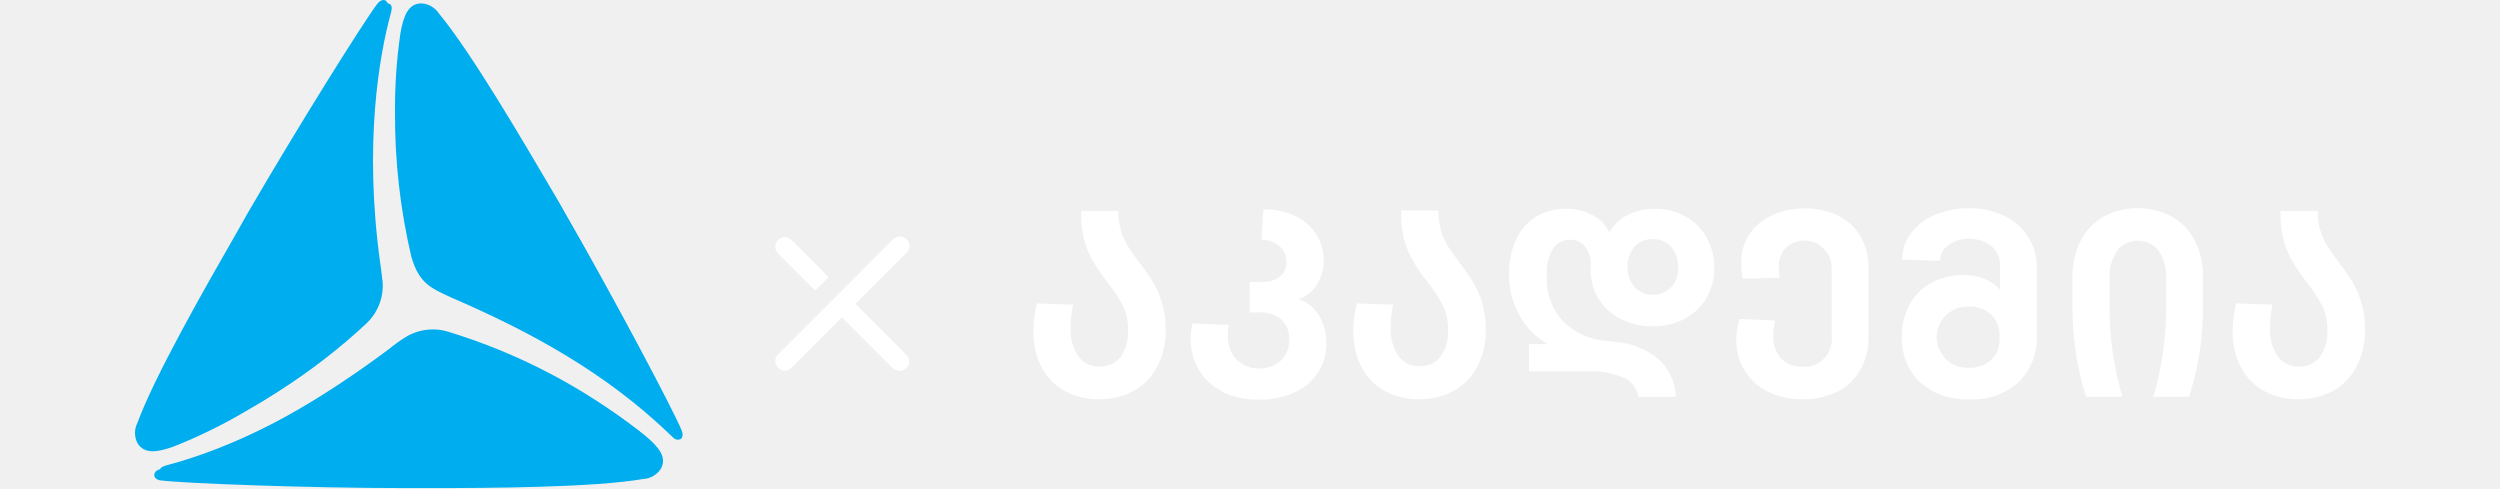
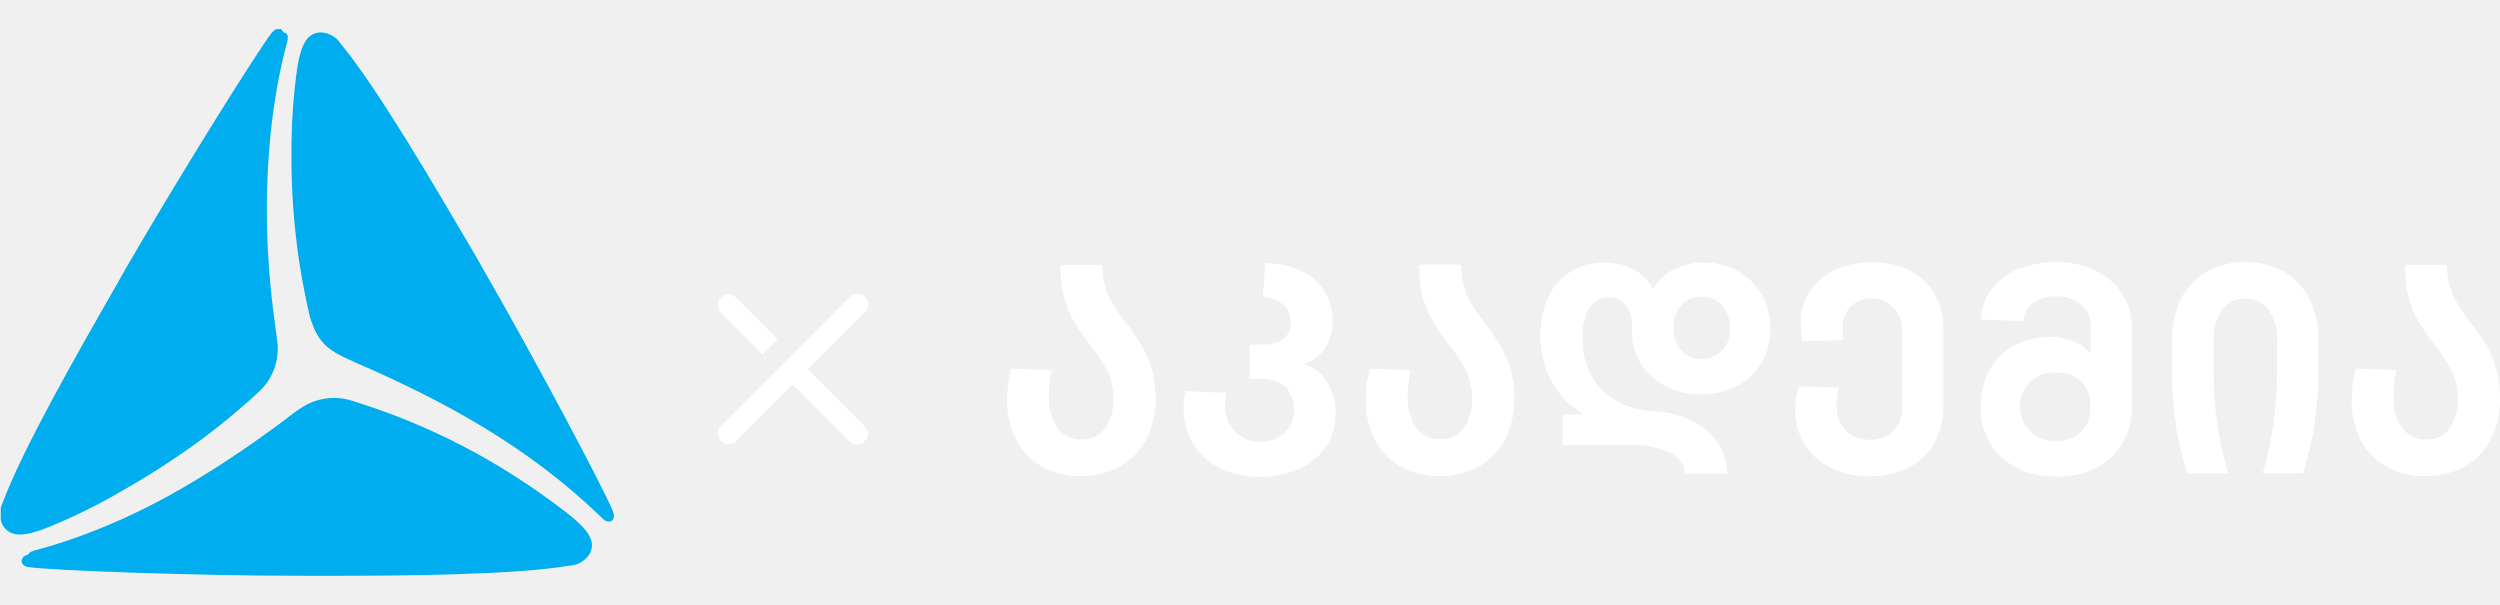
- <svg xmlns="http://www.w3.org/2000/svg" preserveAspectRatio="xMidYMid meet" data-bbox="-0.049 -0.035 160.05 35.031" viewBox="-0.049 -0.035 160.05 35.031" height="41" width="210" data-type="color" role="presentation" aria-hidden="true">
+ <svg xmlns="http://www.w3.org/2000/svg" preserveAspectRatio="xMidYMid meet" data-bbox="-0.049 -0.035 160.05 35.031" viewBox="-0.049 -0.035 160.05 35.031" height="44" width="182" data-type="color" role="presentation" aria-hidden="true">
  <g>
    <g clip-path="url(#b290f575-40bd-4c29-b19c-ded35374c9f9_comp-ktjxmlim)">
      <path fill="#00ADEE" d="M17.72 20.126a3.738 3.738 0 0 1-1.187 3.079A42.393 42.393 0 0 1 3.49 31.5a6 6 0 0 1-1.37.365 1.043 1.043 0 0 1-1.258-1.083 2.46 2.46 0 0 1 .137-.652C2.27 26.49 6.62 18.587 8.472 15.326c2.315-4.076 8.4-13.898 9.32-15a.332.332 0 0 1 .398-.098c.15.079.267.17.117.711-.796 2.915-1.956 9.255-.756 17.91.065.456.123.86.156 1.245" data-color="1" />
      <path fill="#00ADEE" d="M19.187 24.287a3.737 3.737 0 0 1 3.26-.508 42.26 42.26 0 0 1 13.697 7.134c.372.294.706.631.997 1.005a1.042 1.042 0 0 1-.306 1.63 2.373 2.373 0 0 1-.652.202c-3.79.718-12.81.907-16.56.933-4.688 0-16.232-.326-17.608-.587a.32.32 0 0 1-.28-.293c0-.17 0-.32.554-.463 2.922-.764 8.987-2.935 15.887-8.296.359-.28.652-.535 1.004-.757" data-color="1" />
      <path fill="#00ADEE" d="M22.05 20.929a3.73 3.73 0 0 1-2.067-2.563 42.333 42.333 0 0 1-.652-15.431 6 6 0 0 1 .365-1.37 1.043 1.043 0 0 1 1.565-.548c.182.126.348.273.496.437 2.51 2.929 7.174 10.644 9.078 13.872 2.374 4.05 7.826 14.231 8.309 15.561a.32.32 0 0 1-.111.392c-.144.098-.287.15-.652-.248-2.126-2.146-7.037-6.313-15.13-9.613-.425-.17-.803-.32-1.162-.49" data-color="1" />
      <path fill="#00ADEE" d="M17.386 19.382c.163 1.65.247 2.51-1.096 3.913a44.35 44.35 0 0 1-8.478 6.235 36.381 36.381 0 0 1-5.074 2.478c-1.148.411-2.107.587-2.61-.241a1.597 1.597 0 0 1 0-1.46c1.24-3.366 4.827-9.653 7.175-13.742l.737-1.305c3.593-6.196 8.354-13.78 9.287-15 .137-.176.385-.385.613-.254a.45.45 0 0 1 .163.482c0 .033-.065.255-.085.34-1.539 6.26-1.376 12.39-.652 18.521" data-color="1" />
      <path fill="#00ADEE" d="M22.637 21.313c-1.513-.69-2.302-1.05-2.85-2.915a44.167 44.167 0 0 1-1.174-10.435c-.013-1.885.118-3.77.392-5.635.215-1.2.548-2.12 1.506-2.12A1.611 1.611 0 0 1 21.77.94c2.296 2.765 5.948 9.007 8.322 13.044.248.417.495.848.743 1.304 3.574 6.209 7.761 14.126 8.342 15.548.085.202.143.522-.085.652a.457.457 0 0 1-.502-.104l-.248-.235c-4.65-4.474-10.05-7.395-15.705-9.835z" data-color="1" />
      <path fill="#00ADEE" d="M18.339 24.887c1.35-.965 2.054-1.467 3.946-1.01a44.05 44.05 0 0 1 9.633 4.226 36.58 36.58 0 0 1 4.682 3.156c.933.783 1.565 1.533 1.083 2.361a1.598 1.598 0 0 1-1.266.724c-3.534.606-10.767.652-15.476.652h-1.48c-7.174 0-16.116-.346-17.61-.548-.22 0-.52-.137-.52-.404a.45.45 0 0 1 .338-.378l.333-.098c6.196-1.794 11.426-5.009 16.37-8.687" data-color="1" />
      <path fill="#ffffff" d="m48.77 20.818.965-.966-2.687-2.686a.683.683 0 0 0-.965.965l2.687 2.687z" data-color="2" />
      <path fill="#ffffff" d="m51.66 21.776 3.671-3.678a.653.653 0 0 0 0-.965.692.692 0 0 0-.965 0l-3.672 3.678-.965.965-3.62 3.62a.653.653 0 0 0 0 .959.652.652 0 0 0 .966 0l3.62-3.613 3.645 3.645a.691.691 0 0 0 .965 0 .653.653 0 0 0 0-.965l-3.645-3.646z" data-color="2" />
      <path fill="#ffffff" d="M70.71 16.526c.116.393.285.768.502 1.116.202.313.476.704.822 1.167.35.443.675.907.972 1.39.276.462.495.957.652 1.473a6.86 6.86 0 0 1 .267 2.009 5.394 5.394 0 0 1-.652 2.68 4.174 4.174 0 0 1-1.709 1.69 5.18 5.18 0 0 1-2.426.567 5.043 5.043 0 0 1-2.406-.568 4.141 4.141 0 0 1-1.69-1.676 5.426 5.426 0 0 1-.613-2.68c.008-.66.09-1.316.248-1.957l2.609.092a7.68 7.68 0 0 0-.183 1.663 3.359 3.359 0 0 0 .548 2.028 1.761 1.761 0 0 0 1.52.75 1.826 1.826 0 0 0 1.493-.652c.4-.571.598-1.26.561-1.957a3.856 3.856 0 0 0-.365-1.741 10.935 10.935 0 0 0-1.115-1.702 13.844 13.844 0 0 1-1.005-1.448 6.06 6.06 0 0 1-.652-1.546 7.077 7.077 0 0 1-.222-2.126h2.655c-.006.483.06.964.195 1.428" data-color="2" />
      <path fill="#ffffff" d="M78.008 28.063a3.972 3.972 0 0 1-1.696-1.539 4.304 4.304 0 0 1-.587-2.237 4.623 4.623 0 0 1 .124-1.108l2.609.104a3.368 3.368 0 0 0-.072.75 2.35 2.35 0 0 0 .607 1.722 2.172 2.172 0 0 0 1.617.652 2.218 2.218 0 0 0 1.585-.567 1.959 1.959 0 0 0 .593-1.507 1.847 1.847 0 0 0-.56-1.435 2.264 2.264 0 0 0-1.579-.509h-.698V20.2h.88c.467.026.928-.11 1.305-.386a1.303 1.303 0 0 0 .457-1.063 1.441 1.441 0 0 0-.483-1.102 1.956 1.956 0 0 0-1.304-.483l.137-2.178a5.102 5.102 0 0 1 2.27.476 3.554 3.554 0 0 1 1.512 1.305c.363.575.55 1.244.535 1.924a3.156 3.156 0 0 1-.45 1.67c-.315.5-.79.88-1.35 1.075a2.609 2.609 0 0 1 1.454 1.161c.369.6.557 1.292.542 1.996a3.822 3.822 0 0 1-.574 2.08 3.913 3.913 0 0 1-1.683 1.442 5.87 5.87 0 0 1-2.609.528 5.713 5.713 0 0 1-2.608-.554" data-color="2" />
      <path fill="#ffffff" d="M93.686 16.526a4.5 4.5 0 0 0 .496 1.116c.202.313.476.704.822 1.167.35.443.675.907.972 1.39.279.46.498.956.652 1.473.19.652.281 1.33.267 2.009a5.394 5.394 0 0 1-.652 2.68 4.194 4.194 0 0 1-1.715 1.69 5.163 5.163 0 0 1-2.426.567 5.04 5.04 0 0 1-2.407-.568 4.121 4.121 0 0 1-1.682-1.676 5.432 5.432 0 0 1-.62-2.68c.007-.66.09-1.316.248-1.957l2.608.091a8.104 8.104 0 0 0-.176 1.664 3.359 3.359 0 0 0 .542 2.002 1.78 1.78 0 0 0 1.526.75 1.807 1.807 0 0 0 1.487-.652c.406-.569.603-1.26.56-1.957a3.77 3.77 0 0 0-.365-1.741 10.93 10.93 0 0 0-1.115-1.702 14.878 14.878 0 0 1-1.004-1.448 6.565 6.565 0 0 1-.652-1.546 7.298 7.298 0 0 1-.222-2.126h2.66c-.005.483.061.964.197 1.428" data-color="2" />
      <path fill="#ffffff" d="M106.691 27.04a5.531 5.531 0 0 0-2.283-.418h-4.409v-1.956h1.337a5.352 5.352 0 0 1-2.008-2.042 5.869 5.869 0 0 1-.757-2.935 5.746 5.746 0 0 1 .555-2.648c.326-.66.842-1.21 1.48-1.578a4.141 4.141 0 0 1 2.054-.515 4.022 4.022 0 0 1 1.859.437 2.65 2.65 0 0 1 1.259 1.259 2.931 2.931 0 0 1 1.304-1.246 4.144 4.144 0 0 1 1.924-.45 4.43 4.43 0 0 1 2.185.535 3.914 3.914 0 0 1 1.539 1.493c.382.68.576 1.45.561 2.23a4.133 4.133 0 0 1-.574 2.172 3.908 3.908 0 0 1-1.578 1.481 4.815 4.815 0 0 1-2.27.522 4.89 4.89 0 0 1-2.276-.515 4.029 4.029 0 0 1-1.591-1.435 3.86 3.86 0 0 1-.574-2.1v-.359a2.01 2.01 0 0 0-.398-1.304 1.305 1.305 0 0 0-1.07-.496 1.425 1.425 0 0 0-1.226.62 3.263 3.263 0 0 0-.45 1.917 4.443 4.443 0 0 0 1.226 3.385 4.92 4.92 0 0 0 3.02 1.337l.587.058a5.606 5.606 0 0 1 3.117 1.2 3.84 3.84 0 0 1 1.305 2.76h-2.694a1.82 1.82 0 0 0-1.102-1.403l-.052-.006zm3.509-6.431c.347-.403.527-.923.502-1.454a2.105 2.105 0 0 0-.522-1.487 1.676 1.676 0 0 0-1.304-.542 1.723 1.723 0 0 0-1.305.542 2.316 2.316 0 0 0 0 2.895 1.724 1.724 0 0 0 1.305.555 1.69 1.69 0 0 0 1.304-.542" data-color="2" />
      <path fill="#ffffff" d="M117.126 28.064a4.043 4.043 0 0 1-1.663-1.52 4.219 4.219 0 0 1-.587-2.224c.003-.496.082-.989.234-1.461l2.55.104c-.077.365-.12.736-.13 1.11a2.291 2.291 0 0 0 .554 1.61 1.999 1.999 0 0 0 1.533.6 1.957 1.957 0 0 0 2.107-2.159v-4.943a1.965 1.965 0 0 0-1.183-1.797 1.956 1.956 0 0 0-2.117.375 1.86 1.86 0 0 0-.39.644 1.853 1.853 0 0 0-.106.745 3.5 3.5 0 0 0 .072.75l-2.661.072a6.492 6.492 0 0 1-.105-1.18 3.524 3.524 0 0 1 .607-2.042 3.911 3.911 0 0 1 1.65-1.357 5.58 5.58 0 0 1 2.328-.469 5.217 5.217 0 0 1 2.335.509 3.849 3.849 0 0 1 1.624 1.467c.402.688.606 1.473.587 2.27v4.956a4.726 4.726 0 0 1-.574 2.374 3.836 3.836 0 0 1-1.637 1.566 5.468 5.468 0 0 1-2.55.554c-.859.02-1.71-.17-2.478-.554z" data-color="2" />
      <path fill="#ffffff" d="M129.008 28.05a4.087 4.087 0 0 1-1.676-1.578 4.571 4.571 0 0 1-.58-2.315 4.798 4.798 0 0 1 .554-2.315 3.912 3.912 0 0 1 1.572-1.579 4.703 4.703 0 0 1 2.335-.56 3.913 3.913 0 0 1 1.493.28c.42.168.795.432 1.096.77v-1.781a1.725 1.725 0 0 0-.652-1.383 2.688 2.688 0 0 0-3.053-.039 1.452 1.452 0 0 0-.606 1.135l-2.707-.091a3.117 3.117 0 0 1 .653-1.918 4.067 4.067 0 0 1 1.728-1.304 6.244 6.244 0 0 1 2.433-.463 5.649 5.649 0 0 1 2.465.528 4.135 4.135 0 0 1 1.728 1.48c.429.64.657 1.395.652 2.166v4.976a4.42 4.42 0 0 1-1.304 3.333 4.898 4.898 0 0 1-3.555 1.232 5.542 5.542 0 0 1-2.608-.567l.032-.007zm4.155-2.25a1.906 1.906 0 0 0 .606-1.454v-.34a1.964 1.964 0 0 0-.606-1.473 2.245 2.245 0 0 0-1.572-.561 2.199 2.199 0 1 0 0 4.39 2.244 2.244 0 0 0 1.572-.562z" data-color="2" />
      <path fill="#ffffff" d="M139.267 25.363a20.419 20.419 0 0 1-.261-3.43v-2.055a5.553 5.553 0 0 1 .606-2.674 4.16 4.16 0 0 1 1.67-1.715 5.218 5.218 0 0 1 4.813 0 4.163 4.163 0 0 1 1.67 1.703c.422.82.63 1.732.606 2.654v2.087a20.76 20.76 0 0 1-.261 3.45 21.28 21.28 0 0 1-.737 3.059h-2.569c.618-2.079.93-4.236.926-6.405v-2.054a3.262 3.262 0 0 0-.541-2.029 1.91 1.91 0 0 0-1.491-.718 1.905 1.905 0 0 0-1.49.718 3.35 3.35 0 0 0-.541 2.048v2.035a22.328 22.328 0 0 0 .926 6.405h-2.609a22.74 22.74 0 0 1-.737-3.079" data-color="2" />
      <path fill="#ffffff" d="M156.811 16.526c.114.393.281.768.496 1.116.202.313.476.704.822 1.167.351.443.675.907.971 1.39a6.66 6.66 0 0 1 .9 3.482 5.39 5.39 0 0 1-.652 2.68 4.141 4.141 0 0 1-1.709 1.69 5.163 5.163 0 0 1-2.426.567 5.041 5.041 0 0 1-2.406-.568 4.141 4.141 0 0 1-1.689-1.676 5.419 5.419 0 0 1-.613-2.68c.007-.66.09-1.316.247-1.957l2.609.092a8.085 8.085 0 0 0-.182 1.663 3.363 3.363 0 0 0 .547 2.028 1.765 1.765 0 0 0 1.526.75 1.824 1.824 0 0 0 1.487-.652c.403-.57.601-1.26.561-1.957a3.768 3.768 0 0 0-.365-1.741 10.935 10.935 0 0 0-1.115-1.702 13.76 13.76 0 0 1-1.004-1.448 6.574 6.574 0 0 1-.653-1.546 7.054 7.054 0 0 1-.221-2.126h2.66a4.93 4.93 0 0 0 .196 1.428" data-color="2" />
    </g>
    <defs fill="none">
      <clipPath id="b290f575-40bd-4c29-b19c-ded35374c9f9_comp-ktjxmlim">
        <path fill="#ffffff" d="M160 0v35.003H0V0h160z" />
      </clipPath>
    </defs>
  </g>
</svg>
